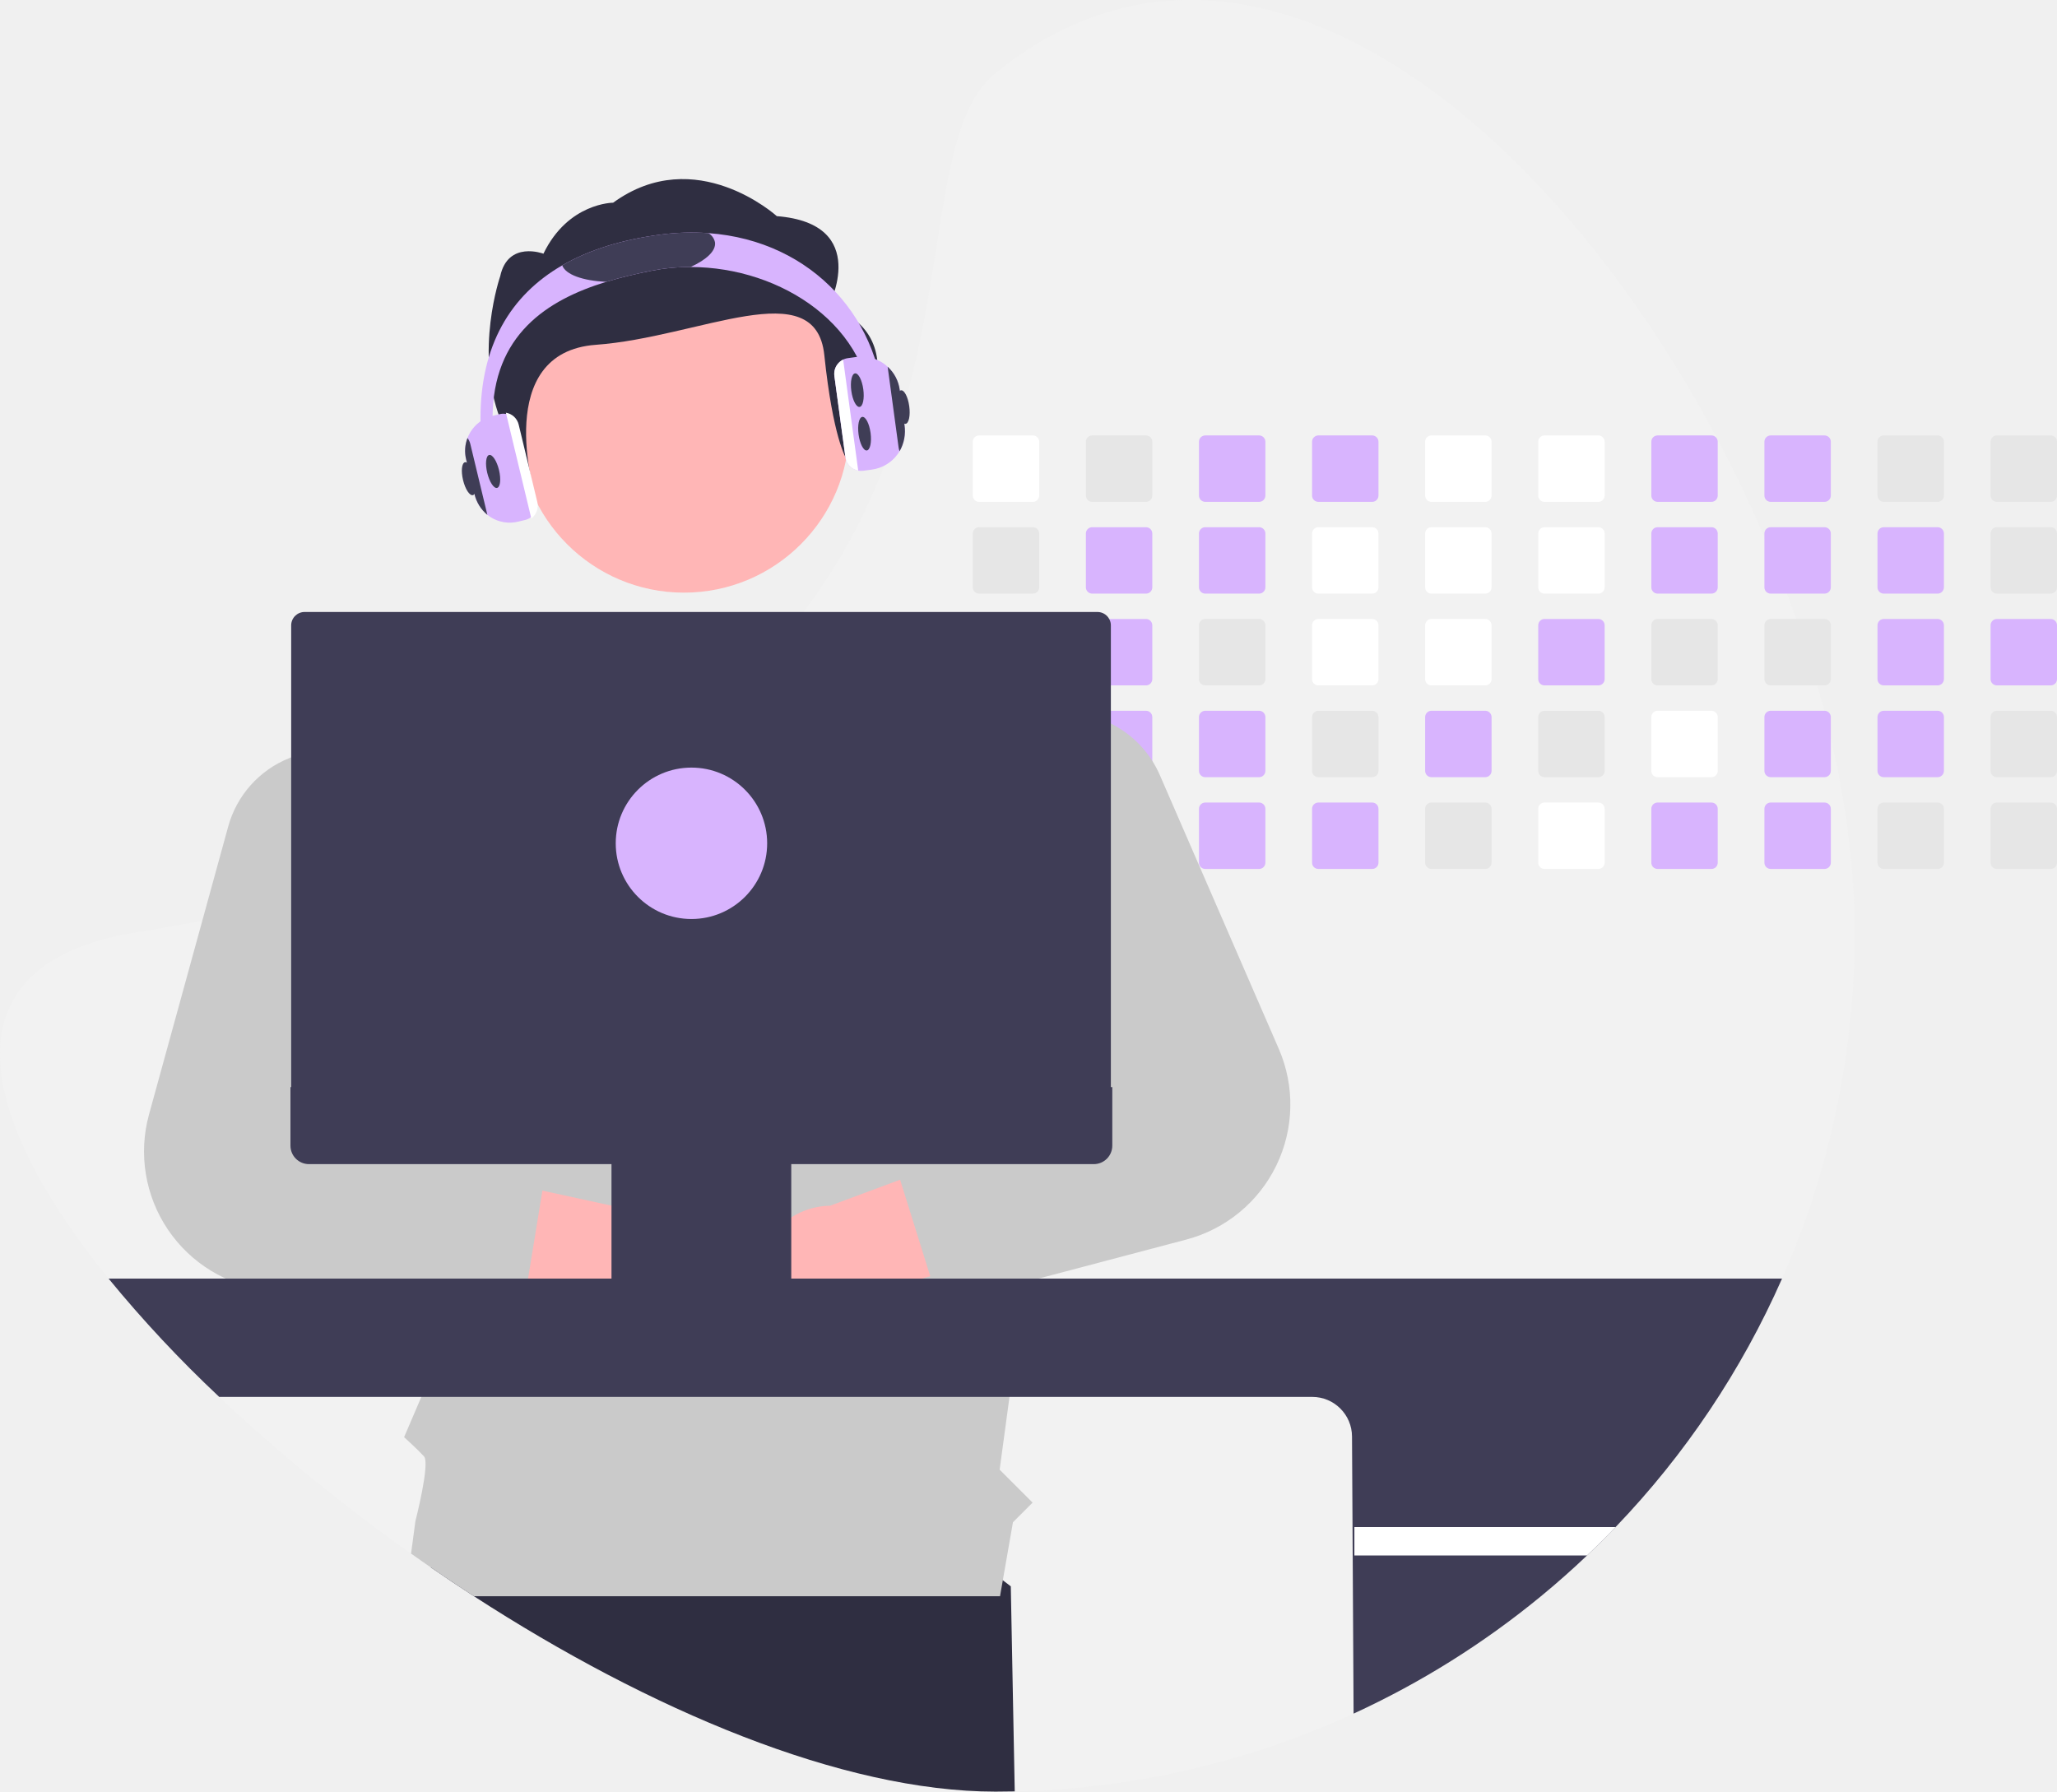
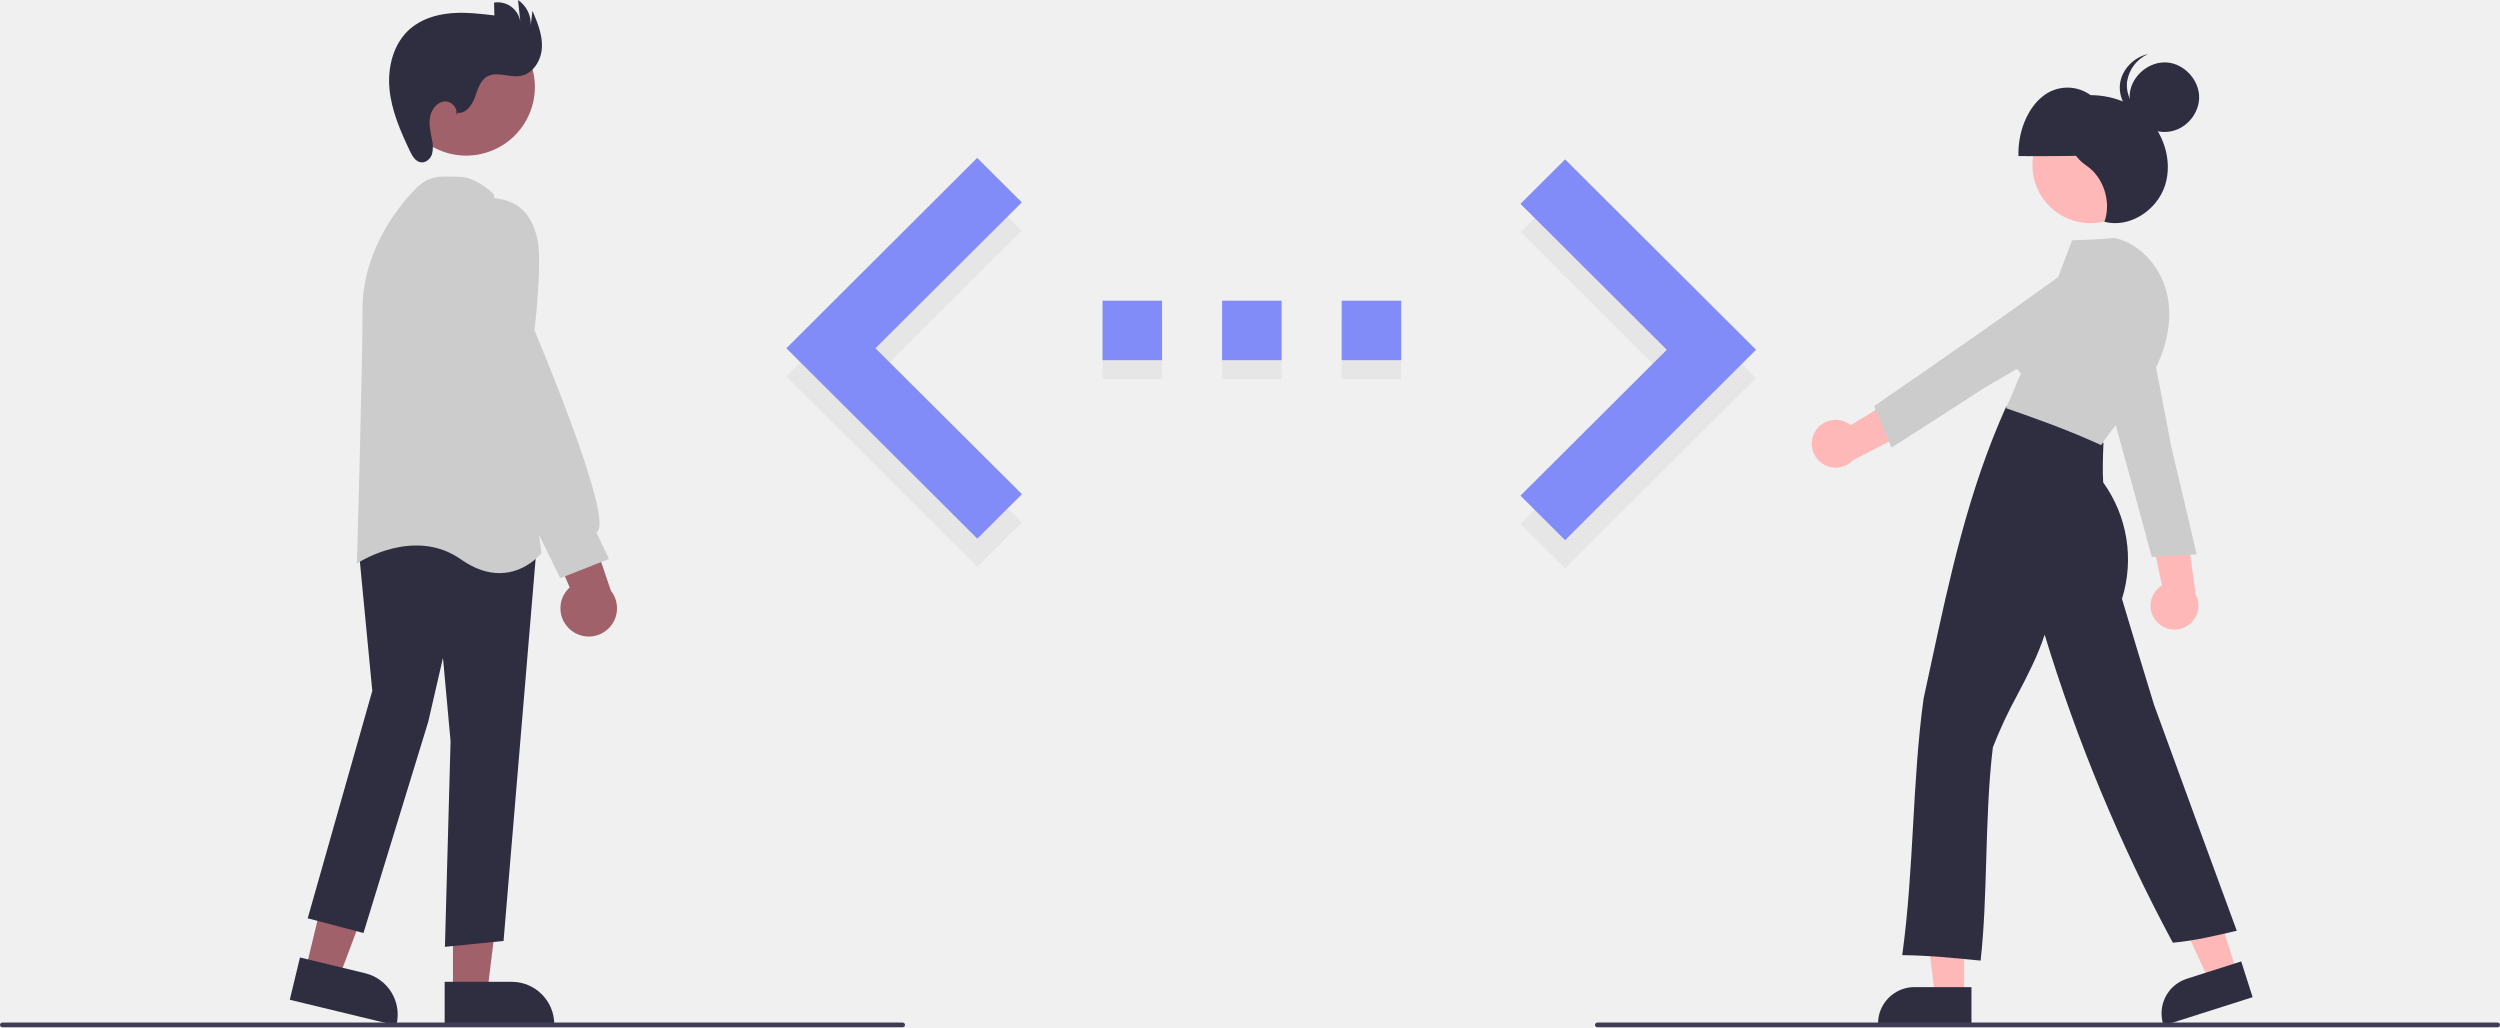
- <svg xmlns="http://www.w3.org/2000/svg" data-name="Layer 1" width="850.538" height="740.83" viewBox="0 0 850.538 740.83">
-   <path d="M941.609,465.125a354.21,354.21,0,0,1-98.85,245.9q-5.745,6.015-11.8,11.74-9.225,8.775-19.07,16.87a353.934,353.934,0,0,1-217.58,80.69q-3.975.09-7.98.09c-63.43,0-143.21-33.88-215.61-80.78q-8.985-5.82-17.81-11.91-4.125-2.82-8.21-5.72a730.43,730.43,0,0,1-79.32-64.8,514.116,514.116,0,0,1-45.75-48.92c-55.63-68.62-67.9-130.45,11.41-143.16q14.085-2.25,27.34-4.81,19.2-3.69,36.75-7.97,23.64-5.745,44.42-12.46,6.99-2.25,13.66-4.59c65.74-23.09,109.74-53.2,139.69-85.87q7.62-8.295,14.05-16.79a236.055,236.055,0,0,0,17.83-27.12,254.898,254.898,0,0,0,18.41-41.05l.27-.78c23.83-68.74,16.58-132.5,42.87-153.84,112.38-91.23,252.29,38.69,317.96,191.9q4.965,11.58,9.34,23.3,1.965,5.235,3.79,10.49,4.8,13.695,8.71,27.46,1.5,5.25,2.86,10.49c.97,3.77,1.9,7.53,2.76,11.29C938.139,412.305,941.609,439.455,941.609,465.125Z" transform="translate(-174.731 -79.58524)" fill="#f2f2f2" />
-   <path d="M594.309,820.325q-3.975.09-7.98.09c-63.43,0-143.21-33.88-215.61-80.78q-8.985-5.82-17.81-11.91l5.16-31.4,156.21-20.74,78.4,59.95Z" transform="translate(-174.731 -79.58524)" fill="#2f2e41" />
-   <path d="M601.829,259.635h-22.26a2.601,2.601,0,0,0-2.6,2.6v22.27a2.593,2.593,0,0,0,2.6,2.59h22.26a2.599,2.599,0,0,0,2.6-2.59v-22.27A2.608,2.608,0,0,0,601.829,259.635Z" transform="translate(-174.731 -79.58524)" fill="#fff" />
-   <path d="M601.829,297.585h-22.26a2.601,2.601,0,0,0-2.6,2.6v22.27a2.593,2.593,0,0,0,2.6,2.59h22.26a2.599,2.599,0,0,0,2.6-2.59v-22.27A2.608,2.608,0,0,0,601.829,297.585Z" transform="translate(-174.731 -79.58524)" fill="#e6e6e6" />
-   <path d="M601.829,335.535h-22.26a2.601,2.601,0,0,0-2.6,2.6v22.26a2.595,2.595,0,0,0,2.6,2.6h22.26a2.601,2.601,0,0,0,2.6-2.6v-22.26A2.608,2.608,0,0,0,601.829,335.535Z" transform="translate(-174.731 -79.58524)" fill="#e6e6e6" />
-   <path d="M604.389,375.625a2.617,2.617,0,0,0-2.56-2.14h-22.26a2.601,2.601,0,0,0-2.6,2.6v22.26a2.595,2.595,0,0,0,2.6,2.6h22.26a2.601,2.601,0,0,0,2.6-2.6v-22.26A2.313,2.313,0,0,0,604.389,375.625Z" transform="translate(-174.731 -79.58524)" fill="#e6e6e6" />
-   <path d="M602.839,411.635a2.634,2.634,0,0,0-1.01-.2h-22.26a2.595,2.595,0,0,0-2.6,2.6v22.26a2.588,2.588,0,0,0,2.6,2.6h22.26a2.601,2.601,0,0,0,2.6-2.6v-22.26A2.616,2.616,0,0,0,602.839,411.635Z" transform="translate(-174.731 -79.58524)" fill="#e6e6e6" />
-   <path d="M648.589,259.635h-22.26a2.601,2.601,0,0,0-2.6,2.6v22.27a2.593,2.593,0,0,0,2.6,2.59h22.26a2.599,2.599,0,0,0,2.6-2.59v-22.27A2.608,2.608,0,0,0,648.589,259.635Z" transform="translate(-174.731 -79.58524)" fill="#e6e6e6" />
-   <path d="M648.589,297.585h-22.26a2.601,2.601,0,0,0-2.6,2.6v22.27a2.593,2.593,0,0,0,2.6,2.59h22.26a2.599,2.599,0,0,0,2.6-2.59v-22.27A2.608,2.608,0,0,0,648.589,297.585Z" transform="translate(-174.731 -79.58524)" fill="#d8b4fe" />
-   <path d="M648.589,335.535h-22.26a2.601,2.601,0,0,0-2.6,2.6v22.26a2.595,2.595,0,0,0,2.6,2.6h22.26a2.601,2.601,0,0,0,2.6-2.6v-22.26A2.608,2.608,0,0,0,648.589,335.535Z" transform="translate(-174.731 -79.58524)" fill="#d8b4fe" />
-   <path d="M648.589,373.485h-22.26a2.593,2.593,0,0,0-2.46,1.78,2.478,2.478,0,0,0-.14.82v22.26a2.595,2.595,0,0,0,2.6,2.6h22.26a2.601,2.601,0,0,0,2.6-2.6v-22.26A2.608,2.608,0,0,0,648.589,373.485Z" transform="translate(-174.731 -79.58524)" fill="#d8b4fe" />
-   <path d="M648.589,411.435h-22.26a2.595,2.595,0,0,0-2.6,2.6v22.26a2.595,2.595,0,0,0,2.6,2.6h22.26a2.601,2.601,0,0,0,2.6-2.6v-22.26A2.601,2.601,0,0,0,648.589,411.435Z" transform="translate(-174.731 -79.58524)" fill="#e6e6e6" />
-   <path d="M695.349,259.635h-22.26a2.601,2.601,0,0,0-2.6,2.6v22.27a2.593,2.593,0,0,0,2.6,2.59h22.26a2.599,2.599,0,0,0,2.6-2.59v-22.27A2.608,2.608,0,0,0,695.349,259.635Z" transform="translate(-174.731 -79.58524)" fill="#d8b4fe" />
-   <path d="M695.349,297.585h-22.26a2.601,2.601,0,0,0-2.6,2.6v22.27a2.593,2.593,0,0,0,2.6,2.59h22.26a2.599,2.599,0,0,0,2.6-2.59v-22.27A2.608,2.608,0,0,0,695.349,297.585Z" transform="translate(-174.731 -79.58524)" fill="#d8b4fe" />
-   <path d="M695.349,335.535h-22.26a2.601,2.601,0,0,0-2.6,2.6v22.26a2.595,2.595,0,0,0,2.6,2.6h22.26a2.601,2.601,0,0,0,2.6-2.6v-22.26A2.608,2.608,0,0,0,695.349,335.535Z" transform="translate(-174.731 -79.58524)" fill="#e6e6e6" />
-   <path d="M695.349,373.485h-22.26a2.601,2.601,0,0,0-2.6,2.6v22.26a2.595,2.595,0,0,0,2.6,2.6h22.26a2.601,2.601,0,0,0,2.6-2.6v-22.26A2.608,2.608,0,0,0,695.349,373.485Z" transform="translate(-174.731 -79.58524)" fill="#d8b4fe" />
-   <path d="M695.349,411.435h-22.26a2.595,2.595,0,0,0-2.6,2.6v22.26a2.595,2.595,0,0,0,2.6,2.6h22.26a2.601,2.601,0,0,0,2.6-2.6v-22.26A2.601,2.601,0,0,0,695.349,411.435Z" transform="translate(-174.731 -79.58524)" fill="#d8b4fe" />
-   <path d="M742.109,259.635h-22.26a2.601,2.601,0,0,0-2.6,2.6v22.27a2.593,2.593,0,0,0,2.6,2.59h22.26a2.599,2.599,0,0,0,2.6-2.59v-22.27A2.608,2.608,0,0,0,742.109,259.635Z" transform="translate(-174.731 -79.58524)" fill="#d8b4fe" />
-   <path d="M742.109,297.585h-22.26a2.601,2.601,0,0,0-2.6,2.6v22.27a2.593,2.593,0,0,0,2.6,2.59h22.26a2.599,2.599,0,0,0,2.6-2.59v-22.27A2.608,2.608,0,0,0,742.109,297.585Z" transform="translate(-174.731 -79.58524)" fill="#fff" />
-   <path d="M742.109,335.535h-22.26a2.601,2.601,0,0,0-2.6,2.6v22.26a2.595,2.595,0,0,0,2.6,2.6h22.26a2.601,2.601,0,0,0,2.6-2.6v-22.26A2.608,2.608,0,0,0,742.109,335.535Z" transform="translate(-174.731 -79.58524)" fill="#fff" />
-   <path d="M742.109,373.485h-22.26a2.601,2.601,0,0,0-2.6,2.6v22.26a2.595,2.595,0,0,0,2.6,2.6h22.26a2.601,2.601,0,0,0,2.6-2.6v-22.26A2.608,2.608,0,0,0,742.109,373.485Z" transform="translate(-174.731 -79.58524)" fill="#e6e6e6" />
-   <path d="M742.109,411.435h-22.26a2.595,2.595,0,0,0-2.6,2.6v22.26a2.595,2.595,0,0,0,2.6,2.6h22.26a2.601,2.601,0,0,0,2.6-2.6v-22.26A2.601,2.601,0,0,0,742.109,411.435Z" transform="translate(-174.731 -79.58524)" fill="#d8b4fe" />
-   <path d="M788.869,259.635h-22.27a2.599,2.599,0,0,0-2.59,2.6v22.27a2.591,2.591,0,0,0,2.59,2.59h22.27a2.599,2.599,0,0,0,2.6-2.59v-22.27A2.608,2.608,0,0,0,788.869,259.635Z" transform="translate(-174.731 -79.58524)" fill="#fff" />
-   <path d="M788.869,297.585h-22.27a2.599,2.599,0,0,0-2.59,2.6v22.27a2.59,2.59,0,0,0,2.59,2.59h22.27a2.599,2.599,0,0,0,2.6-2.59v-22.27A2.608,2.608,0,0,0,788.869,297.585Z" transform="translate(-174.731 -79.58524)" fill="#fff" />
-   <path d="M788.869,335.535h-22.27a2.599,2.599,0,0,0-2.59,2.6v22.26a2.593,2.593,0,0,0,2.59,2.6h22.27a2.601,2.601,0,0,0,2.6-2.6v-22.26A2.608,2.608,0,0,0,788.869,335.535Z" transform="translate(-174.731 -79.58524)" fill="#fff" />
-   <path d="M788.869,373.485h-22.27a2.599,2.599,0,0,0-2.59,2.6v22.26a2.593,2.593,0,0,0,2.59,2.6h22.27a2.601,2.601,0,0,0,2.6-2.6v-22.26A2.608,2.608,0,0,0,788.869,373.485Z" transform="translate(-174.731 -79.58524)" fill="#d8b4fe" />
-   <path d="M788.869,411.435h-22.27a2.593,2.593,0,0,0-2.59,2.6v22.26a2.593,2.593,0,0,0,2.59,2.6h22.27a2.601,2.601,0,0,0,2.6-2.6v-22.26A2.601,2.601,0,0,0,788.869,411.435Z" transform="translate(-174.731 -79.58524)" fill="#e6e6e6" />
-   <path d="M835.629,259.635h-22.27a2.599,2.599,0,0,0-2.59,2.6v22.27a2.591,2.591,0,0,0,2.59,2.59h22.27a2.599,2.599,0,0,0,2.6-2.59v-22.27A2.608,2.608,0,0,0,835.629,259.635Z" transform="translate(-174.731 -79.58524)" fill="#fff" />
-   <path d="M835.629,297.585h-22.27a2.599,2.599,0,0,0-2.59,2.6v22.27a2.59,2.59,0,0,0,2.59,2.59h22.27a2.599,2.599,0,0,0,2.6-2.59v-22.27A2.608,2.608,0,0,0,835.629,297.585Z" transform="translate(-174.731 -79.58524)" fill="#fff" />
-   <path d="M835.629,335.535h-22.27a2.599,2.599,0,0,0-2.59,2.6v22.26a2.593,2.593,0,0,0,2.59,2.6h22.27a2.601,2.601,0,0,0,2.6-2.6v-22.26A2.608,2.608,0,0,0,835.629,335.535Z" transform="translate(-174.731 -79.58524)" fill="#d8b4fe" />
-   <path d="M835.629,373.485h-22.27a2.599,2.599,0,0,0-2.59,2.6v22.26a2.593,2.593,0,0,0,2.59,2.6h22.27a2.601,2.601,0,0,0,2.6-2.6v-22.26A2.608,2.608,0,0,0,835.629,373.485Z" transform="translate(-174.731 -79.58524)" fill="#e6e6e6" />
-   <path d="M835.629,411.435h-22.27a2.593,2.593,0,0,0-2.59,2.6v22.26a2.593,2.593,0,0,0,2.59,2.6h22.27a2.601,2.601,0,0,0,2.6-2.6v-22.26A2.601,2.601,0,0,0,835.629,411.435Z" transform="translate(-174.731 -79.58524)" fill="#fff" />
-   <path d="M882.389,259.635h-22.27a2.599,2.599,0,0,0-2.59,2.6v22.27a2.591,2.591,0,0,0,2.59,2.59h22.27a2.599,2.599,0,0,0,2.6-2.59v-22.27A2.608,2.608,0,0,0,882.389,259.635Z" transform="translate(-174.731 -79.58524)" fill="#d8b4fe" />
-   <path d="M882.389,297.585h-22.27a2.599,2.599,0,0,0-2.59,2.6v22.27a2.59,2.59,0,0,0,2.59,2.59h22.27a2.599,2.599,0,0,0,2.6-2.59v-22.27A2.608,2.608,0,0,0,882.389,297.585Z" transform="translate(-174.731 -79.58524)" fill="#d8b4fe" />
-   <path d="M882.389,335.535h-22.27a2.599,2.599,0,0,0-2.59,2.6v22.26a2.593,2.593,0,0,0,2.59,2.6h22.27a2.601,2.601,0,0,0,2.6-2.6v-22.26A2.608,2.608,0,0,0,882.389,335.535Z" transform="translate(-174.731 -79.58524)" fill="#e6e6e6" />
-   <path d="M882.389,373.485h-22.27a2.599,2.599,0,0,0-2.59,2.6v22.26a2.593,2.593,0,0,0,2.59,2.6h22.27a2.601,2.601,0,0,0,2.6-2.6v-22.26A2.608,2.608,0,0,0,882.389,373.485Z" transform="translate(-174.731 -79.58524)" fill="#fff" />
-   <path d="M882.389,411.435h-22.27a2.593,2.593,0,0,0-2.59,2.6v22.26a2.593,2.593,0,0,0,2.59,2.6h22.27a2.601,2.601,0,0,0,2.6-2.6v-22.26A2.601,2.601,0,0,0,882.389,411.435Z" transform="translate(-174.731 -79.58524)" fill="#d8b4fe" />
-   <path d="M929.149,259.635h-22.27a2.599,2.599,0,0,0-2.59,2.6v22.27a2.591,2.591,0,0,0,2.59,2.59h22.27a2.599,2.599,0,0,0,2.6-2.59v-22.27A2.608,2.608,0,0,0,929.149,259.635Z" transform="translate(-174.731 -79.58524)" fill="#d8b4fe" />
-   <path d="M929.149,297.585h-22.27a2.599,2.599,0,0,0-2.59,2.6v22.27a2.59,2.59,0,0,0,2.59,2.59h22.27a2.599,2.599,0,0,0,2.6-2.59v-22.27A2.608,2.608,0,0,0,929.149,297.585Z" transform="translate(-174.731 -79.58524)" fill="#d8b4fe" />
-   <path d="M929.149,335.535h-22.27a2.599,2.599,0,0,0-2.59,2.6v22.26a2.593,2.593,0,0,0,2.59,2.6h22.27a2.601,2.601,0,0,0,2.6-2.6v-22.26A2.608,2.608,0,0,0,929.149,335.535Z" transform="translate(-174.731 -79.58524)" fill="#e6e6e6" />
-   <path d="M929.149,373.485h-22.27a2.599,2.599,0,0,0-2.59,2.6v22.26a2.593,2.593,0,0,0,2.59,2.6h22.27a2.601,2.601,0,0,0,2.6-2.6v-22.26A2.608,2.608,0,0,0,929.149,373.485Z" transform="translate(-174.731 -79.58524)" fill="#d8b4fe" />
-   <path d="M929.149,411.435h-22.27a2.593,2.593,0,0,0-2.59,2.6v22.26a2.593,2.593,0,0,0,2.59,2.6h22.27a2.601,2.601,0,0,0,2.6-2.6v-22.26A2.601,2.601,0,0,0,929.149,411.435Z" transform="translate(-174.731 -79.58524)" fill="#d8b4fe" />
-   <path d="M975.909,259.635h-22.27a2.599,2.599,0,0,0-2.59,2.6v22.27a2.591,2.591,0,0,0,2.59,2.59h22.27a2.599,2.599,0,0,0,2.6-2.59v-22.27A2.608,2.608,0,0,0,975.909,259.635Z" transform="translate(-174.731 -79.58524)" fill="#e6e6e6" />
-   <path d="M975.909,297.585h-22.27a2.599,2.599,0,0,0-2.59,2.6v22.27a2.59,2.59,0,0,0,2.59,2.59h22.27a2.599,2.599,0,0,0,2.6-2.59v-22.27A2.608,2.608,0,0,0,975.909,297.585Z" transform="translate(-174.731 -79.58524)" fill="#d8b4fe" />
-   <path d="M975.909,335.535h-22.27a2.599,2.599,0,0,0-2.59,2.6v22.26a2.593,2.593,0,0,0,2.59,2.6h22.27a2.601,2.601,0,0,0,2.6-2.6v-22.26A2.608,2.608,0,0,0,975.909,335.535Z" transform="translate(-174.731 -79.58524)" fill="#d8b4fe" />
-   <path d="M975.909,373.485h-22.27a2.599,2.599,0,0,0-2.59,2.6v22.26a2.593,2.593,0,0,0,2.59,2.6h22.27a2.601,2.601,0,0,0,2.6-2.6v-22.26A2.608,2.608,0,0,0,975.909,373.485Z" transform="translate(-174.731 -79.58524)" fill="#d8b4fe" />
-   <path d="M975.909,411.435h-22.27a2.593,2.593,0,0,0-2.59,2.6v22.26a2.593,2.593,0,0,0,2.59,2.6h22.27a2.601,2.601,0,0,0,2.6-2.6v-22.26A2.601,2.601,0,0,0,975.909,411.435Z" transform="translate(-174.731 -79.58524)" fill="#e6e6e6" />
-   <path d="M1022.669,259.635h-22.27a2.599,2.599,0,0,0-2.59,2.6v22.27a2.591,2.591,0,0,0,2.59,2.59h22.27a2.599,2.599,0,0,0,2.6-2.59v-22.27A2.608,2.608,0,0,0,1022.669,259.635Z" transform="translate(-174.731 -79.58524)" fill="#e6e6e6" />
-   <path d="M1022.669,297.585h-22.27a2.599,2.599,0,0,0-2.59,2.6v22.27a2.591,2.591,0,0,0,2.59,2.59h22.27a2.599,2.599,0,0,0,2.6-2.59v-22.27A2.608,2.608,0,0,0,1022.669,297.585Z" transform="translate(-174.731 -79.58524)" fill="#e6e6e6" />
-   <path d="M1022.669,335.535h-22.27a2.599,2.599,0,0,0-2.59,2.6v22.26a2.593,2.593,0,0,0,2.59,2.6h22.27a2.601,2.601,0,0,0,2.6-2.6v-22.26A2.608,2.608,0,0,0,1022.669,335.535Z" transform="translate(-174.731 -79.58524)" fill="#d8b4fe" />
-   <path d="M1022.669,373.485h-22.27a2.599,2.599,0,0,0-2.59,2.6v22.26a2.593,2.593,0,0,0,2.59,2.6h22.27a2.601,2.601,0,0,0,2.6-2.6v-22.26A2.608,2.608,0,0,0,1022.669,373.485Z" transform="translate(-174.731 -79.58524)" fill="#e6e6e6" />
-   <path d="M1022.669,411.435h-22.27a2.593,2.593,0,0,0-2.59,2.6v22.26a2.593,2.593,0,0,0,2.59,2.6h22.27a2.601,2.601,0,0,0,2.6-2.6v-22.26A2.601,2.601,0,0,0,1022.669,411.435Z" transform="translate(-174.731 -79.58524)" fill="#e6e6e6" />
-   <polygon points="336.095 660.051 335.475 660.051 336.005 659.981 336.095 660.051" fill="#2f2e41" />
-   <circle id="b6132315-04e2-4cdb-a713-107c9cd58b0b" data-name="ab6171fa-7d69-4734-b81c-8dff60f9761b" cx="282.814" cy="176.733" r="68.322" fill="#ffb6b6" />
-   <path id="f4304bdd-ba2d-4fff-b404-410205410c5d-472" data-name="bf427902-b9bf-4946-b5d7-5c1c7e04535e" d="M517.377,206.226s17.869-34.161-21.444-37.266c0,0-33.515-30.402-67.676-5.558,0,0-18.633,0-28.823,21.086,0,0-14.655-5.558-17.876,9.317,0,0-10.723,31.055,0,59.005,10.723,27.95,14.285,31.055,14.285,31.055s-17.621-58.598,25.27-61.704,90.887-29.909,94.461,4.251,8.953,42.578,8.953,42.578S558.479,220.201,517.377,206.226Z" transform="translate(-174.731 -79.58524)" fill="#2f2e41" />
-   <path d="M634.279,424.695l-.22,1.16-2.47,13.04-17.07,90.2-1.01,5.31-2.12,11.23-2.9,15.32-6.43,33.95-1.84,9.73-.69,3.65-.24,1.28-1.91,10.07-.58,3.04-4.66,34.53-4.07,30.09,13.62,13.62-8.12,8.12-5.33,30.53.01.07H370.719q-13.2-8.55-26.02-17.63l1.79-13.4s6.16-23.93,3.57-26.79c-2.58-2.86-8.24-7.97-8.24-7.97l7.13-16.64.99-2.31-1.66-34.43-.04-.83-.55-11.35-.07-1.46-.11-2.19-2.11-43.68-.04-.72-.64-13.24-.6-12.59-.26-5.31-2.57-53.13-1.74-36.08-1.52-31.41,6.11-2.07,65.35-22.21,27.07-35.19,56.34.42,27.58.21,46.02,42.68,10.47,5,.08.04,7.51,3.59,19.04,9.09,20.13,9.62,10.33,4.93Z" transform="translate(-174.731 -79.58524)" fill="#cacaca" />
-   <path d="M443.84,637.136a30.286,30.286,0,0,1-40.664-22.43L296.617,599.588l37.043-41.902,95.511,20.78a30.45,30.45,0,0,1,14.669,58.67Z" transform="translate(-174.731 -79.58524)" fill="#ffb6b6" />
-   <path d="M396.329,560.955a13.522,13.522,0,0,0-7.89-4.87l-43.72-9.09-4.49-.93a18.933,18.933,0,0,1-12.53-9.07,19.161,19.161,0,0,1-2.45-7.9,18.895,18.895,0,0,1,.89-7.48l15.15-45.65,9.83-29.62a41.792,41.792,0,0,0,2.09-11.05,43.349,43.349,0,0,0-9.07-28.89,42.693,42.693,0,0,0-49.01-13.64c-.25.09-.51.19-.76.29a42.583,42.583,0,0,0-25.31,28.41l-10.68,38.85-22.03,80.09a57.766,57.766,0,0,0,48.96,72.68l62.97,7.38,29.14,3.42a13.497,13.497,0,0,0,14.84-10.73,4.895,4.895,0,0,0,.11-.55l.7-4.32,5.93-36.38.06-.37A13.475,13.475,0,0,0,396.329,560.955Z" transform="translate(-174.731 -79.58524)" fill="#cacaca" />
-   <path d="M511.714,638.302a30.286,30.286,0,0,0,37.094-27.94l103.362-29.994L609.588,544.109l-91.626,34.041a30.45,30.45,0,0,0-6.249,60.152Z" transform="translate(-174.731 -79.58524)" fill="#ffb6b6" />
-   <path d="M703.489,513.275,654.329,400.135a42.819,42.819,0,0,0-20.27-21.35,43.356,43.356,0,0,0-8.78-3.2c-.47-.12-.94-.23-1.41-.32a42.132,42.132,0,0,0-19.48.36,42.814,42.814,0,0,0-27.34,21.73,1.004,1.004,0,0,0-.08.14,43.1,43.1,0,0,0-.37,38.85l.61,1.22,34.74,69.77a18.9,18.9,0,0,1-10.5,26.19l-2.44.88-43.88,15.85a13.497,13.497,0,0,0-8.33,16.79l.11.35,12.3,39.36c.06.18.12.36.19.54a7.054,7.054,0,0,0,.4.99,13.482,13.482,0,0,0,15.81,7.53l23.68-6.25,4.83-1.28,61.15-16.15a57.76,57.76,0,0,0,38.22-78.86Z" transform="translate(-174.731 -79.58524)" fill="#cacaca" />
-   <path d="M219.629,608.285a514.116,514.116,0,0,0,45.75,48.92h451.97a16.446,16.446,0,0,1,16.42,16.43l.65,114.53a355.43,355.43,0,0,0,77.47-48.53q9.84-8.085,19.07-16.87,6.045-5.73,11.8-11.74a355.629,355.629,0,0,0,68.82-102.74Z" transform="translate(-174.731 -79.58524)" fill="#3f3d56" />
-   <path d="M842.759,711.025q-5.745,6.015-11.8,11.74H734.749v-11.74Z" transform="translate(-174.731 -79.58524)" fill="#fff" />
-   <path d="M633.379,335.535a5.538,5.538,0,0,0-4.87-2.9H300.669a5.555,5.555,0,0,0-5.54,5.55v196.22H634.059V338.185A5.385,5.385,0,0,0,633.379,335.535Z" transform="translate(-174.731 -79.58524)" fill="#3f3d56" />
-   <path d="M294.832,529.092V553.306a7.644,7.644,0,0,0,7.644,7.644H427.573v47.787h-1.662a.993.993,0,0,0-.993.993v3.324a.993.993,0,0,0,.993.993h77.658a.993.993,0,0,0,.993-.993v-3.324a.993.993,0,0,0-.993-.993h-1.662V560.95H627.004a7.644,7.644,0,0,0,7.644-7.644V529.092Z" transform="translate(-174.731 -79.58524)" fill="#3f3d56" />
-   <circle cx="285.903" cy="348.704" r="31.306" fill="#d8b4fe" />
-   <path d="M540.399,252.585h-5c0-37.8-37.41-62.57-75.15-62.59a82.382,82.382,0,0,0-16.35,1.59c-6.06,1.21-12.35,2.66-18.53,4.55-24.37,7.47-46.97,21.91-46.97,56.45a78.591,78.591,0,0,0,2.54,19.88l-4.84,1.26a83.876,83.876,0,0,1-2.7-21.14c0-30.18,12.39-50.91,33.79-63.27,11.25-6.5,24.98-10.69,40.71-12.73a97.131,97.131,0,0,1,19.75-.6C511.049,179.105,540.399,212.385,540.399,252.585Z" transform="translate(-174.731 -79.58524)" fill="#d8b4fe" />
-   <path d="M548.729,255.355l-1.97-14.56a15.71,15.71,0,0,0-5-9.56,15.816,15.816,0,0,0-13.25-4l-3.13.43a6.524,6.524,0,0,0-4.35,2.53,6.548,6.548,0,0,0-1.29,4.87l4.55,33.54a6.577,6.577,0,0,0,5.3,5.57,6.154,6.154,0,0,0,1.22.12,6.499,6.499,0,0,0,.88-.06l3.5-.47a15.791,15.791,0,0,0,10.74-6.43c.27-.38.53-.77.77-1.17A16.748,16.748,0,0,0,548.729,255.355Z" transform="translate(-174.731 -79.58524)" fill="#d8b4fe" />
-   <path d="M523.359,228.275a6.432,6.432,0,0,0-2.33,1.92,6.548,6.548,0,0,0-1.29,4.87l4.55,33.54a6.577,6.577,0,0,0,5.3,5.57Z" transform="translate(-174.731 -79.58524)" fill="#fff" />
-   <path d="M548.729,255.355l-1.97-14.56a15.71,15.71,0,0,0-5-9.56l4.53,33.37a6.176,6.176,0,0,0,.41,1.56A16.748,16.748,0,0,0,548.729,255.355Z" transform="translate(-174.731 -79.58524)" fill="#3f3d56" />
-   <ellipse cx="532.218" cy="258.909" rx="2.5" ry="7" transform="translate(-204.7047 -5.69071) rotate(-7.72549)" fill="#3f3d56" />
-   <ellipse cx="529.218" cy="240.909" rx="2.5" ry="7" transform="translate(-202.3122 -6.25736) rotate(-7.72549)" fill="#3f3d56" />
-   <ellipse cx="548.218" cy="247.909" rx="2.5" ry="7" transform="translate(-203.0808 -3.63971) rotate(-7.72549)" fill="#3f3d56" />
-   <path d="M460.249,189.995a82.382,82.382,0,0,0-16.35,1.59c-6.06,1.21-12.35,2.66-18.53,4.55-9.65-.47-16.75-2.97-18.18-6.82,11.25-6.5,24.98-10.69,40.71-12.73a97.131,97.131,0,0,1,19.75-.6,5.727,5.727,0,0,1,2.72,3.82C470.839,183.285,466.869,186.985,460.249,189.995Z" transform="translate(-174.731 -79.58524)" fill="#3f3d56" />
-   <path d="M396.409,287.285l-7.7-32.01a6.024,6.024,0,0,0-4.88-4.55,6.733,6.733,0,0,0-1-.08,6.026,6.026,0,0,0-1.4.17l-2.98.72a14.904,14.904,0,0,0-10.99,17.96l3.45,14.36a15.845,15.845,0,0,0,5.34,8.62,14.045,14.045,0,0,0,1.36.97,14.809,14.809,0,0,0,11.37,1.84l2.97-.72a5.84,5.84,0,0,0,2.17-1.01A5.993,5.993,0,0,0,396.409,287.285Z" transform="translate(-174.731 -79.58524)" fill="#d8b4fe" />
-   <ellipse cx="378.629" cy="274.523" rx="2.5" ry="7" transform="translate(-228.4506 16.61926) rotate(-13.53051)" fill="#3f3d56" />
-   <ellipse cx="368.629" cy="277.523" rx="2.5" ry="7" transform="translate(-229.4301 14.36289) rotate(-13.53051)" fill="#3f3d56" />
-   <path d="M396.899,287.165l-7.7-32.01a6.532,6.532,0,0,0-5.29-4.92l10.51,43.72A6.511,6.511,0,0,0,396.899,287.165Z" transform="translate(-174.731 -79.58524)" fill="#fff" />
-   <path d="M369.199,263.155a6.476,6.476,0,0,0-1.17-2.45,14.725,14.725,0,0,0-.57,8.79l3.45,14.36a15.845,15.845,0,0,0,5.34,8.62Z" transform="translate(-174.731 -79.58524)" fill="#3f3d56" />
+ <svg xmlns="http://www.w3.org/2000/svg" data-name="Layer 1" width="1058" height="434.745" viewBox="0 0 1058 434.745">
+   <polygon points="643.457 221.721 705.39 159.977 643.457 98.233 662.339 79.414 743.154 159.977 662.339 240.54 643.457 221.721 643.457 221.721" fill="#e6e6e6" style="isolation:isolate" />
+   <rect x="466.595" y="135.207" width="25.176" height="25.176" fill="#e6e6e6" style="isolation:isolate" />
+   <rect x="567.803" y="135.207" width="25.176" height="25.176" fill="#e6e6e6" style="isolation:isolate" />
+   <rect x="517.199" y="135.207" width="25.176" height="25.176" fill="#e6e6e6" style="isolation:isolate" />
+   <polygon points="432.482 221.092 370.486 159.348 432.419 97.604 413.537 78.785 332.785 159.348 413.6 239.911 432.482 221.092" fill="#e6e6e6" style="isolation:isolate" />
+   <polygon points="643.457 209.763 705.39 148.019 643.457 86.274 662.339 67.455 743.154 148.019 662.339 228.582 643.457 209.763 643.457 209.763" fill="#818cf8" />
+   <path d="M537.595,385.051h25.176v-25.176H537.595Zm126.384-25.176h-25.176v25.176h25.176Zm-75.78,25.176h25.176v-25.176h-25.176Z" transform="translate(-71 -232.6273)" fill="#818cf8" />
+   <polygon points="432.482 209.133 370.486 147.389 432.419 85.645 413.537 66.826 332.785 147.389 413.6 227.952 432.482 209.133" fill="#818cf8" />
+   <polygon points="129.305 410.449 143.399 413.856 163.248 361.117 142.447 356.088 129.305 410.449" fill="#a0616a" />
+   <path d="M193.632,655.732l4.328-17.902,27.574,6.666a18.032,18.032,0,0,1,13.275,21.74l-.095.394Z" transform="translate(-71 -232.6273)" fill="#2f2e41" />
+   <polygon points="191.696 420.05 206.196 420.049 213.093 364.122 191.694 364.123 191.696 420.05" fill="#a0616a" />
+   <path d="M259.183,648.129l28.369-.001h.001A18.012,18.012,0,0,1,305.565,666.139v.406l-46.381.002Z" transform="translate(-71 -232.6273)" fill="#2f2e41" />
+   <path d="M259.294,633.325l2.384-87.007-3.211-35.281-6.266,27.151-27.379,89.285L201.218,621.261l27.336-96.27-5.937-61.748,17.058-10.965.23.042,58.279,10.742L284.105,630.844Z" transform="translate(-71 -232.6273)" fill="#2f2e41" />
+   <path d="M282.359,475.175c-4.693,0-10.182-1.512-16.292-5.825-19.551-13.798-42.863,1.045-43.096,1.195l-.947.616.033-1.128c.024-.804,2.365-80.712,2.365-106.425,0-26.565,17.332-45.962,22.644-51.274,5.214-5.215,9.601-5.099,15.155-4.955.957.024,1.954.051,3.004.051,7.258,0,14.314,6.973,14.61,7.269l.142.142.026.199,20.139,151.631-.154.195C299.895,466.986,293.282,475.175,282.359,475.175Z" transform="translate(-71 -232.6273)" fill="#ccc" />
+   <circle cx="268.308" cy="269.431" r="29.048" transform="translate(-167.8019 142.9959) rotate(-61.3368)" fill="#a0616a" />
+   <path d="M312.775,499.454a11.893,11.893,0,0,1-.69-18.223L295.589,442.32l21.599,3.975,12.354,36.341a11.957,11.957,0,0,1-16.767,16.818Z" transform="translate(-71 -232.6273)" fill="#a0616a" />
+   <path d="M308.103,477.304l-29.807-60.807-13.07-45.766.01-39.758c.029-.157,3.102-15.622,14.49-14.553,10.327,1,15.888,6.05,18.597,16.884,2.301,9.204-.846,36.51-1.151,39.086,1.998,4.738,31.976,76.164,27.013,84.766a2.184,2.184,0,0,1-.785.813l5.312,11.215Z" transform="translate(-71 -232.6273)" fill="#ccc" />
+   <path d="M264.593,280.374c3.482.453,6.109-3.11,7.327-6.403s2.147-7.128,5.174-8.907c4.136-2.43,9.428.493,14.158-.309,5.342-.906,8.815-6.567,9.087-11.978s-1.881-10.615-3.994-15.604l-.738,6.2a12.295,12.295,0,0,0-5.373-10.747l.951,9.098a9.656,9.656,0,0,0-11.108-7.99l.15,5.421c-6.17-.734-12.393-1.468-18.581-.909s-12.419,2.517-17.109,6.592c-7.015,6.096-9.577,16.133-8.717,25.387s4.68,17.947,8.661,26.345c1.002,2.113,2.387,4.497,4.71,4.766,2.087.242,3.997-1.503,4.645-3.501a12.69,12.69,0,0,0-.056-6.234c-.587-3.119-1.327-6.307-.775-9.433s2.8-6.214,5.951-6.597,6.375,3.218,4.86,6.007Z" transform="translate(-71 -232.6273)" fill="#2f2e41" />
+   <path d="M983.591,495.58a10.056,10.056,0,0,1,2.359-15.238l-7.434-34.953,17.29,6.774,4.409,32.153a10.11,10.11,0,0,1-16.623,11.263Z" transform="translate(-71 -232.6273)" fill="#ffb8b8" />
+   <path d="M981.628,468.308l-.093-.343c-9.347-34.571-19.008-70.308-30.804-109.219l-.077-.255.26-.152c6.575-3.837,16.457-3.581,22.986.594a17.15,17.15,0,0,1,7.444,18.191l8.603,44.857c3.498,14.663,7.118,29.84,10.577,44.806l.098.424-.536.034c-6.299.401-12.807.815-18.021,1.044Z" transform="translate(-71 -232.6273)" fill="#ccc" />
+   <polygon points="831.194 421.744 818.934 421.744 813.1 374.457 831.194 374.457 831.194 421.744" fill="#ffb8b8" />
+   <path d="M905.321,666.256H865.79v-.5a15.404,15.404,0,0,1,15.387-15.387h24.144Z" transform="translate(-71 -232.6273)" fill="#2f2e41" />
+   <polygon points="946.719 411.631 935.037 415.353 915.121 372.069 932.362 366.575 946.719 411.631" fill="#ffb8b8" />
+   <path d="M986.641,666.634l-.152-.477a15.404,15.404,0,0,1,9.989-19.332l23.004-7.33,4.823,15.137Z" transform="translate(-71 -232.6273)" fill="#2f2e41" />
+   <circle cx="884.667" cy="69.876" r="24.561" fill="#ffb8b8" />
+   <path d="M966.694,297.952c.14-9.906-4.006-19.717-10.417-24.65a16.649,16.649,0,0,0-21.132.373c-6.311,5.157-10.263,15.112-9.928,25.009C939.358,298.725,953.499,298.765,966.694,297.952Z" transform="translate(-71 -232.6273)" fill="#2f2e41" />
+   <path d="M909.193,639.15l-.492-.048c-10.666-1.047-21.695-2.128-32.118-2.252l-.567-.007.077-.562c2.469-17.886,3.516-36.479,4.529-54.462 1-17.756,2.033-36.116,4.441-53.553,1.019-4.669,2.011-9.283,3-13.88,8.186-38.043,15.917-73.977,31.877-109.546l.151-.336.365.044c14.974,1.812,29.363,7.275,40.515,15.383l.216.157-.011.267c-.215,5.525-.438,11.236-.108,16.439a55.797,55.797,0,0,1,7.954,49.283c4.391,14.675,8.931,29.845,13.563,44.81,11.249,30.838,22.888,62.751,34.82,95.101l.196.53-.551.129c-8.585,2.016-17.44,4.094-26.177,4.9l-.33.03-.157-.292A712.851,712.851,0,0,1,936.3,501.23c-2.981,9.092-7.276,17.299-11.437,25.249A189.022,189.022,0,0,0,914.381,548.881c-1.842,15.121-2.33,31.504-2.802,47.347-.447,14.979-.868,29.128-2.331,42.432Z" transform="translate(-71 -232.6273)" fill="#2f2e41" />
+   <path d="M947.282,273.756c10.646-2.294,22.422-.112,30.783,7.071s12.606,19.609,9.172,30.266-15.096,18.155-25.64,15.403c3.02-8.512-.379-18.963-7.762-23.867C945.078,296.815,942.668,282.933,947.282,273.756Z" transform="translate(-71 -232.6273)" fill="#2f2e41" />
+   <path d="M960.207,420.999l-.389-.177c-13.581-6.196-26.898-10.951-39.376-15.289l-.383-.083-.001-1.109.248.086c.052-.115.111-.246.17-.376.17-.377.287-.634.386-.804l-.003-.001c1.04-2.12,1.867-4.168,2.667-6.149.825-2.044,1.677-4.155,2.778-6.389a19.356,19.356,0,0,1-4.276-20.829c2.756-6.533,9.784-11.621,17.168-12.465,2.706-7.449,8.735-23.1,8.735-23.1s12.678-.348,17.777-.995l.086-.011.084.019c11.131,2.439,20.424,12.972,22.598,25.614,1.835,10.67-.952,22.875-7.847,34.366a148.04,148.04,0,0,1-11.709,16.089c-3.106,3.884-6.04,7.552-8.476,11.246Z" transform="translate(-71 -232.6273)" fill="#ccc" />
+   <path d="M984.292,290.493v0Z" transform="translate(-71 -232.6273)" fill="#2f2e41" />
+   <path d="M984.791,288.311c-7.452-1.112-13.304-8.73-12.457-16.218s8.253-13.605,15.765-13.025,13.89,7.764,13.576,15.293S994.306,289.731,984.791,288.311Z" transform="translate(-71 -232.6273)" fill="#2f2e41" />
+   <path d="M983.627,283.456c-7.452-1.112-13.304-8.73-12.457-16.218a15.241,15.241,0,0,1,8.882-11.734c-6.01,1.315-11.182,6.552-11.882,12.734-.847,7.487,5.004,15.105,12.457,16.218a14.208,14.208,0,0,0,8.172-1.143A14.504,14.504,0,0,1,983.627,283.456Z" transform="translate(-71 -232.6273)" fill="#2f2e41" />
+   <path d="M839.069,415.433a10.056,10.056,0,0,1,15.153-2.853l30.479-18.655-.626,18.559-28.847,14.87a10.11,10.11,0,0,1-16.158-11.921Z" transform="translate(-71 -232.6273)" fill="#ffb8b8" />
+   <path d="M864.128,404.495l.293-.202c29.481-20.331,59.957-41.348,92.715-65.434l.215-.158.23.195c5.808,4.921,8.86,14.323,7.099,21.87A17.15,17.15,0,0,1,950.008,373.846l-39.428,23.057c-12.66,8.183-25.764,16.653-38.721,24.902l-.367.234-.211-.494c-2.477-5.806-5.036-11.804-6.988-16.644Z" transform="translate(-71 -232.6273)" fill="#ccc" />
+   <path d="M453,667.373H72a1,1,0,0,1,0-2H453a1,1,0,1,1,0,2Z" transform="translate(-71 -232.6273)" fill="#3f3d56" />
+   <path d="M1128,667.373H747a1,1,0,0,1,0-2h381a1,1,0,0,1,0,2Z" transform="translate(-71 -232.6273)" fill="#3f3d56" />
</svg>
